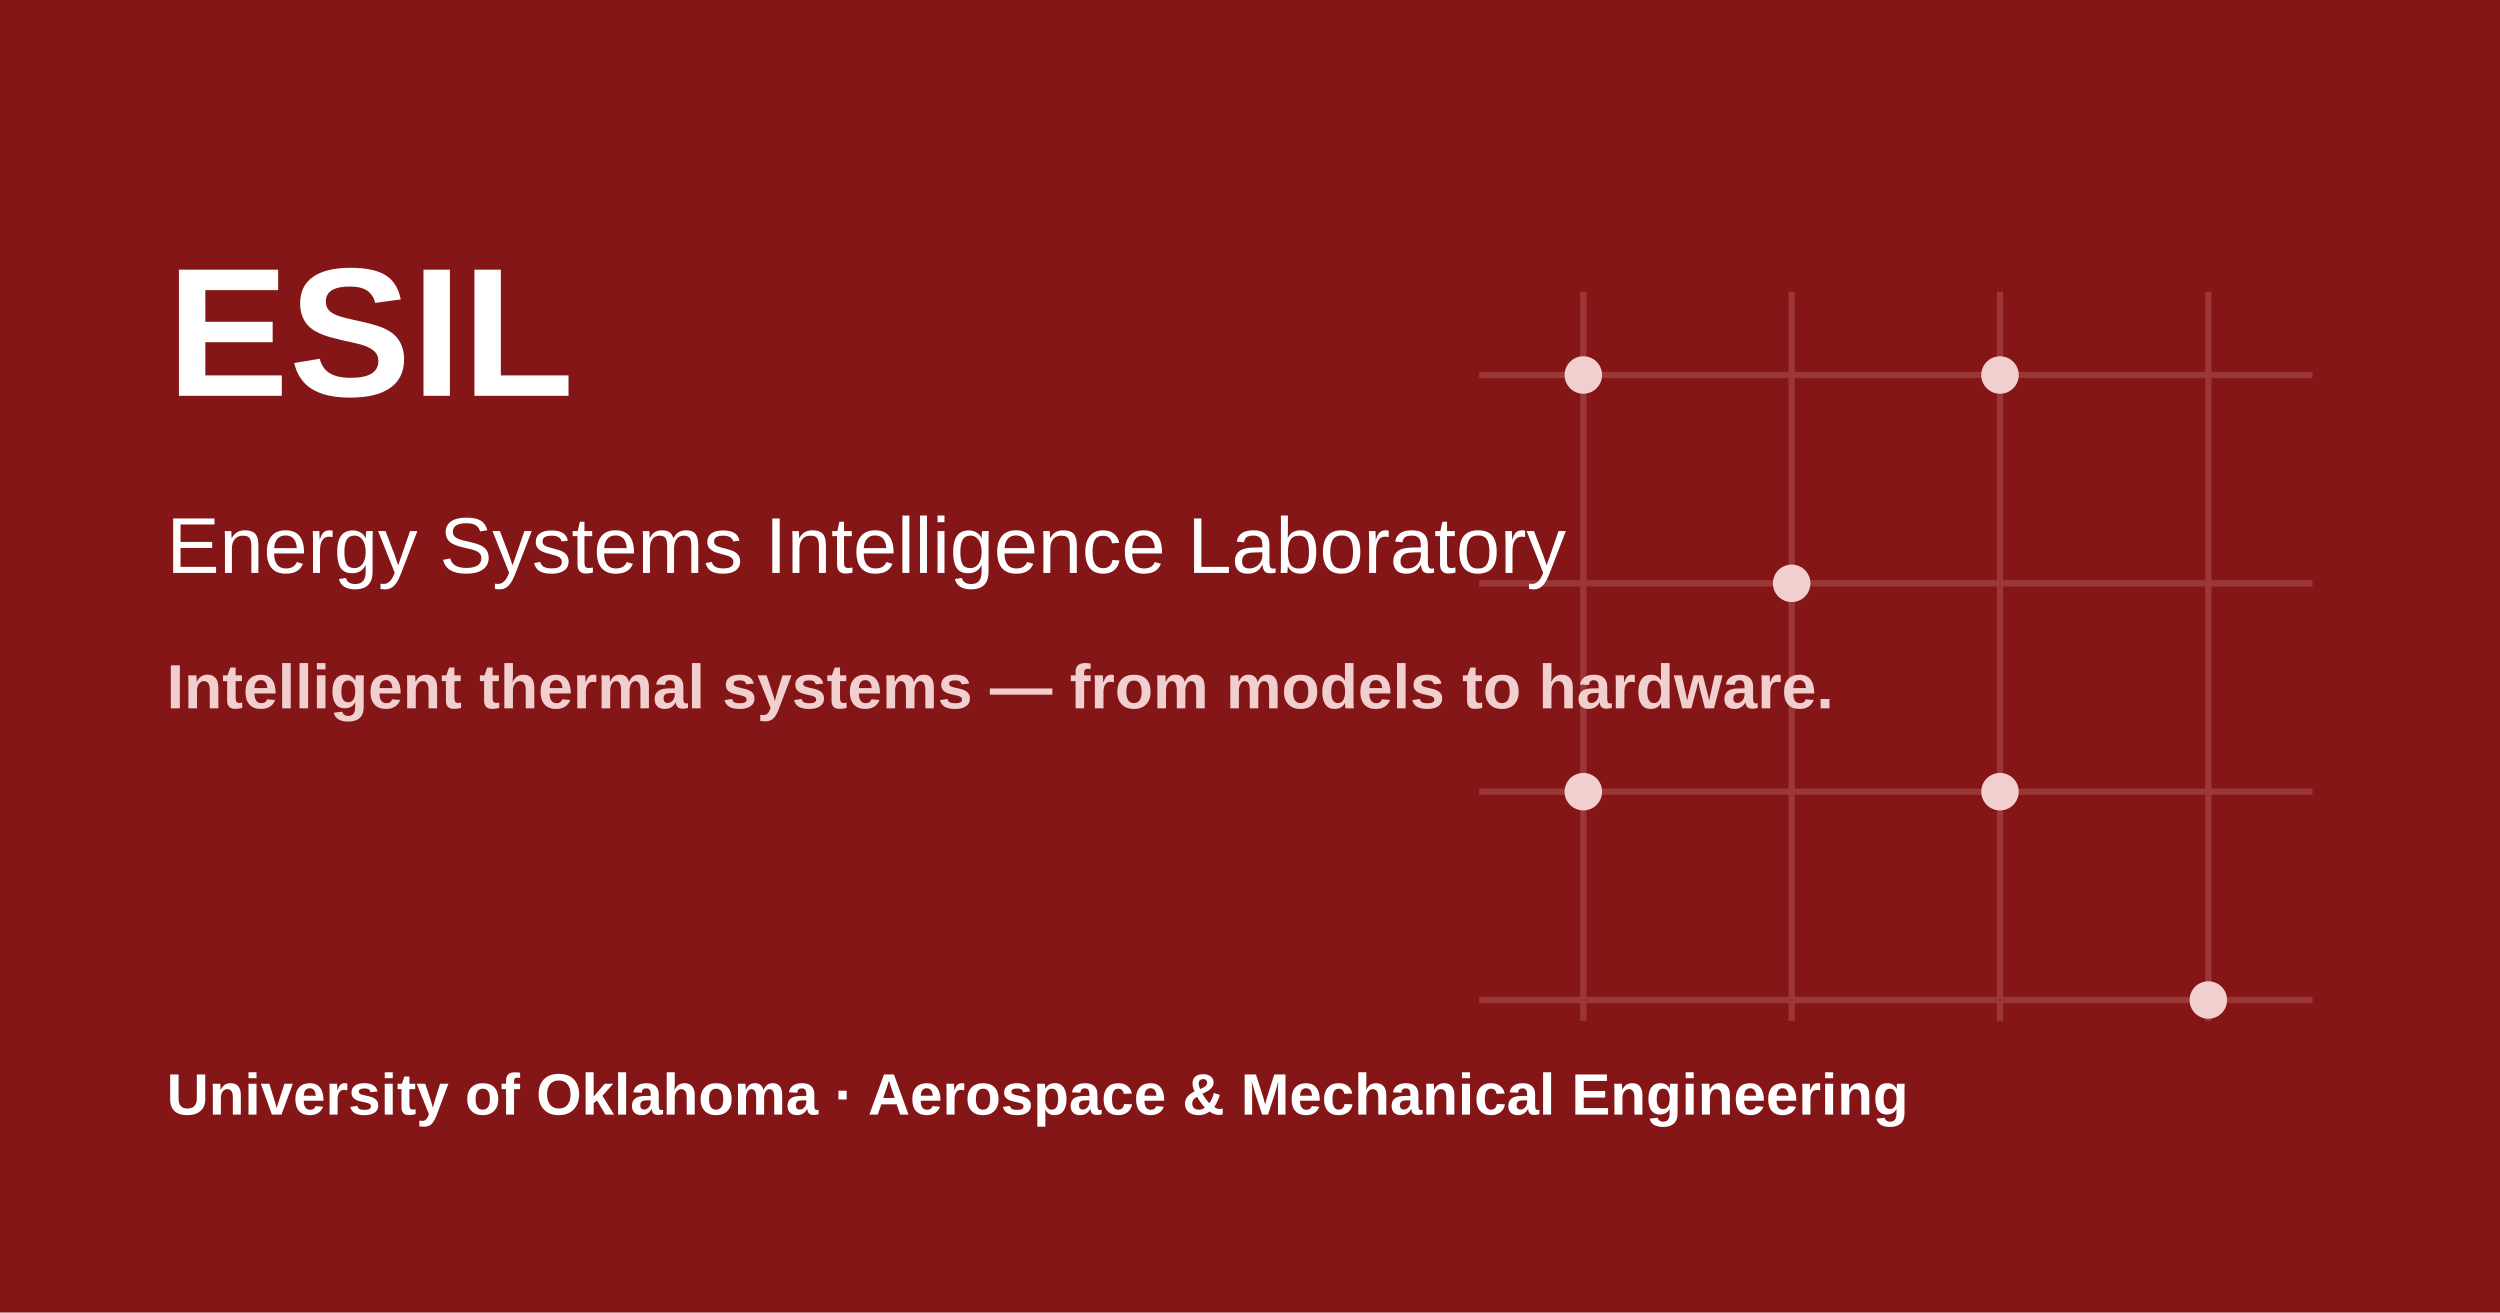
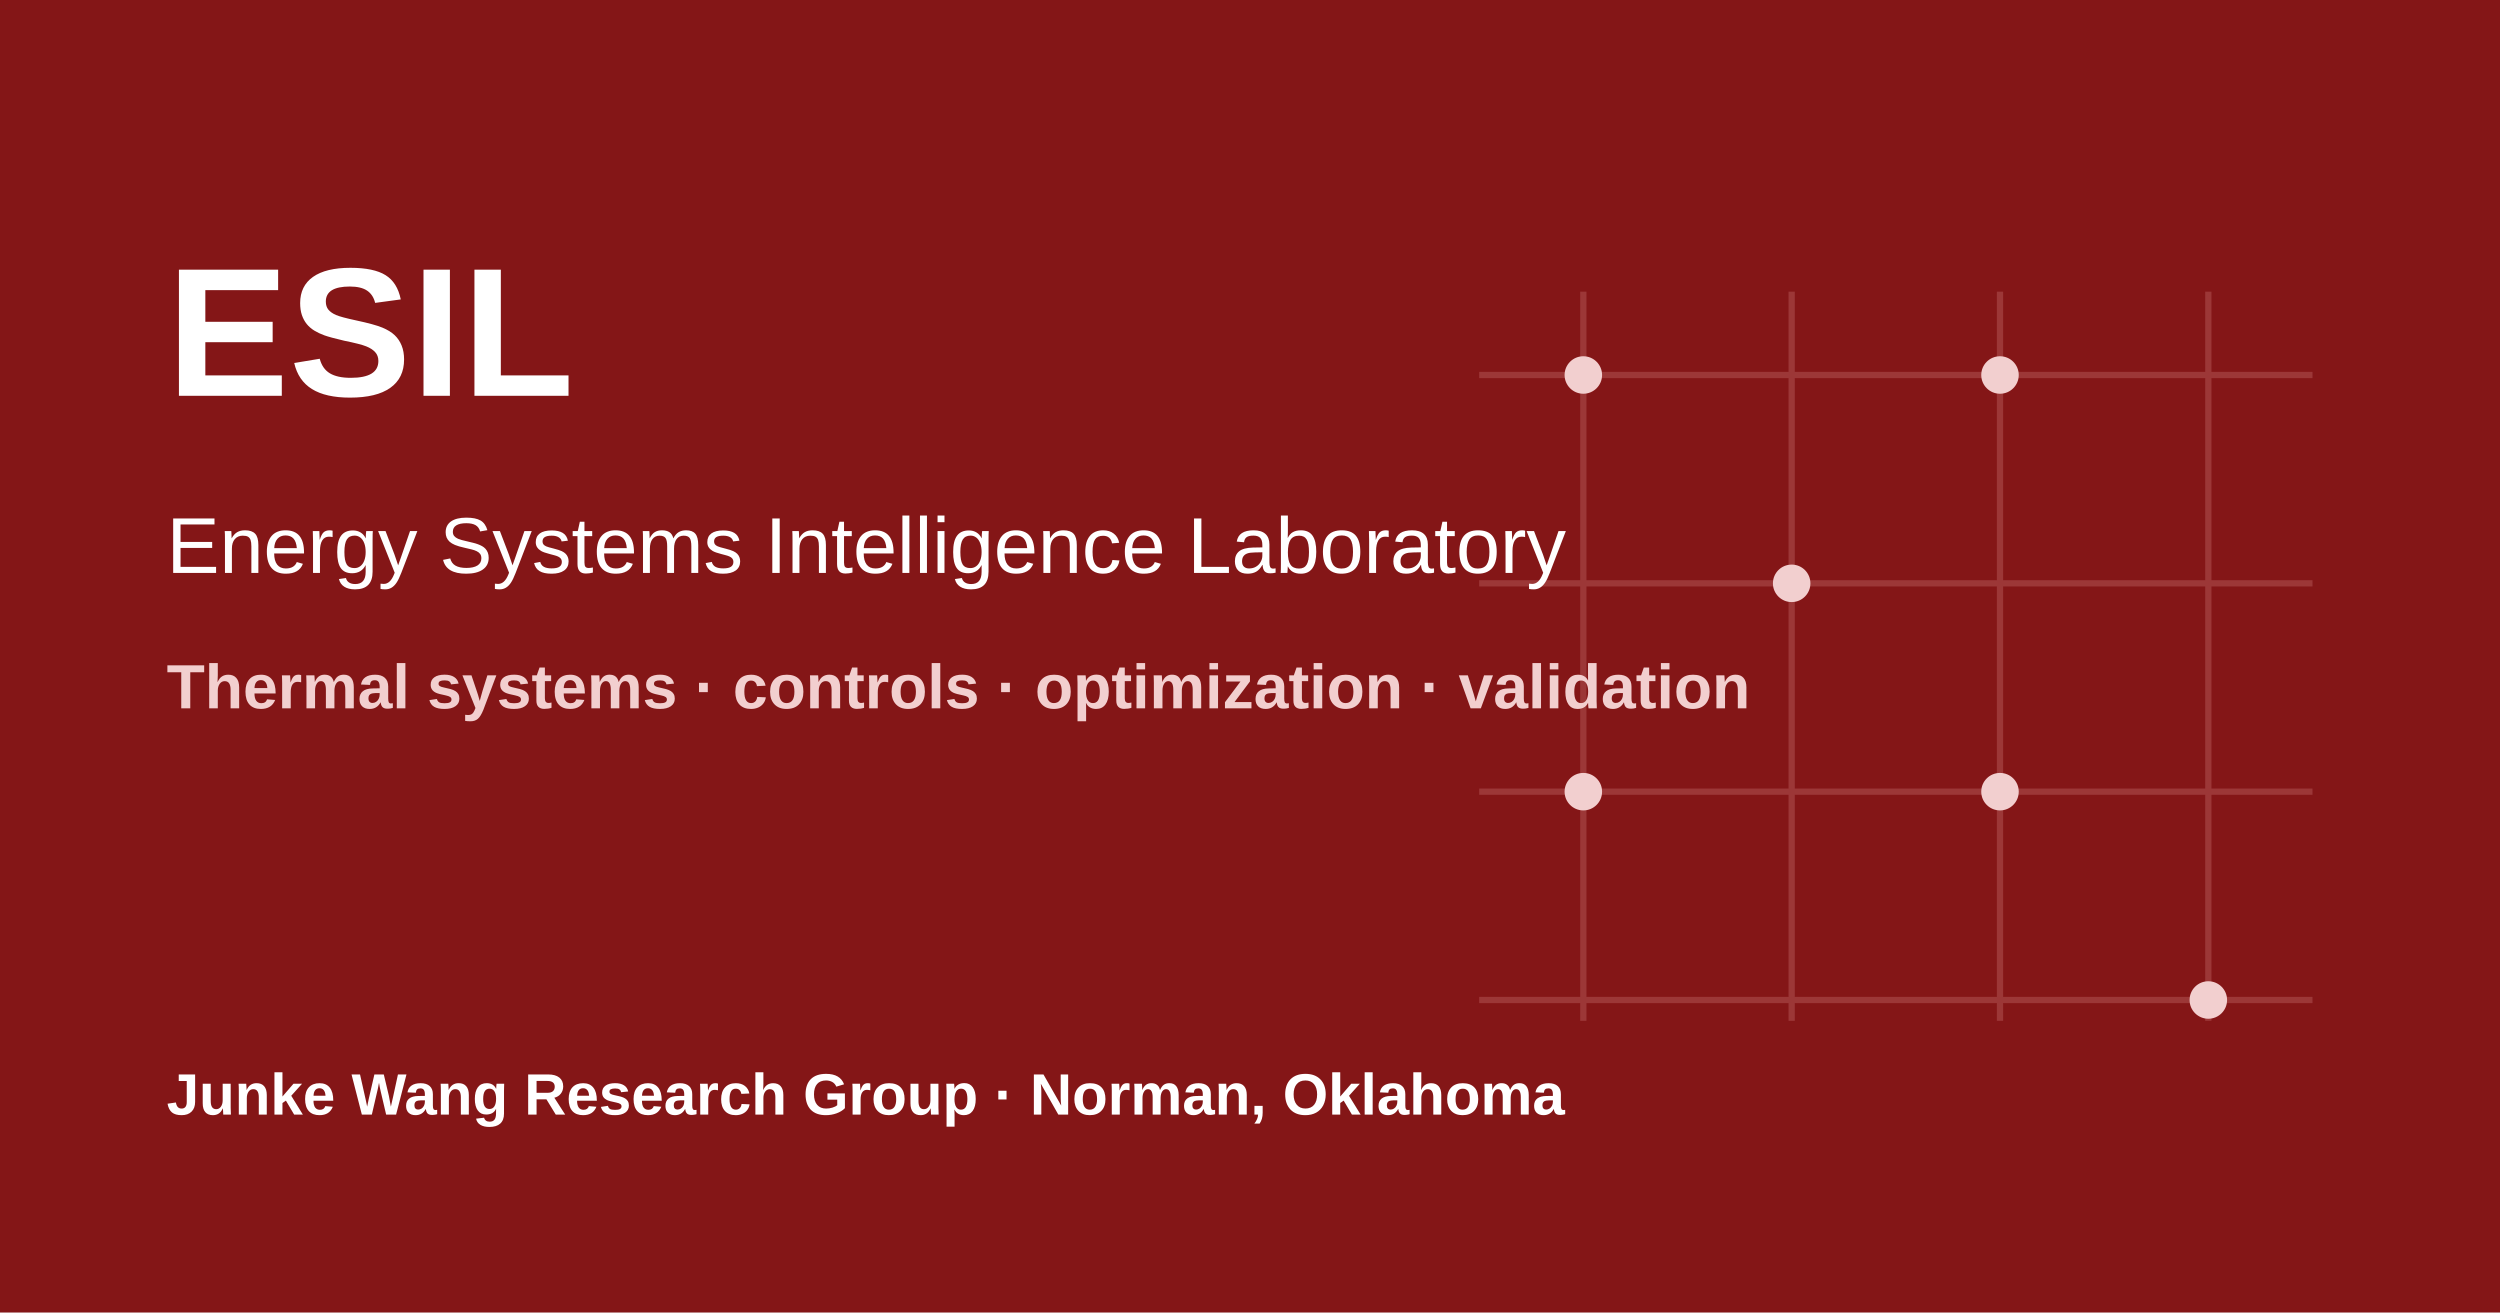
<svg xmlns="http://www.w3.org/2000/svg" viewBox="0 0 1200 630" role="img" aria-labelledby="t d">
  <rect width="1200" height="630" fill="#841617" />
  <g stroke="#a64445" stroke-width="3" opacity=".7">
    <path d="M760 140v350M860 140v350M960 140v350M1060 140v350M710 180h400M710 280h400M710 380h400M710 480h400" />
  </g>
  <g fill="#f2cfcf">
    <circle cx="760" cy="180" r="9" />
    <circle cx="860" cy="280" r="9" />
    <circle cx="960" cy="380" r="9" />
    <circle cx="1060" cy="480" r="9" />
    <circle cx="960" cy="180" r="9" />
    <circle cx="760" cy="380" r="9" />
  </g>
  <g fill="#fff" font-family="Arial,Helvetica,sans-serif">
    <text x="80" y="190" font-size="88" font-weight="800">ESIL</text>
    <text x="80" y="275" font-size="38">Energy Systems Intelligence Laboratory</text>
-     <text x="80" y="340" font-size="30" font-weight="700" fill="#f2cfcf">Intelligent thermal systems — from models to hardware.</text>
-     <text x="80" y="535" font-size="28" font-weight="700">University of Oklahoma · Aerospace &amp; Mechanical Engineering</text>
+     <text x="80" y="340" font-size="30" font-weight="700" fill="#f2cfcf">Thermal systems · controls · optimization · validation</text>
+     <text x="80" y="535" font-size="28" font-weight="700">Junke Wang Research Group · Norman, Oklahoma</text>
  </g>
</svg>
